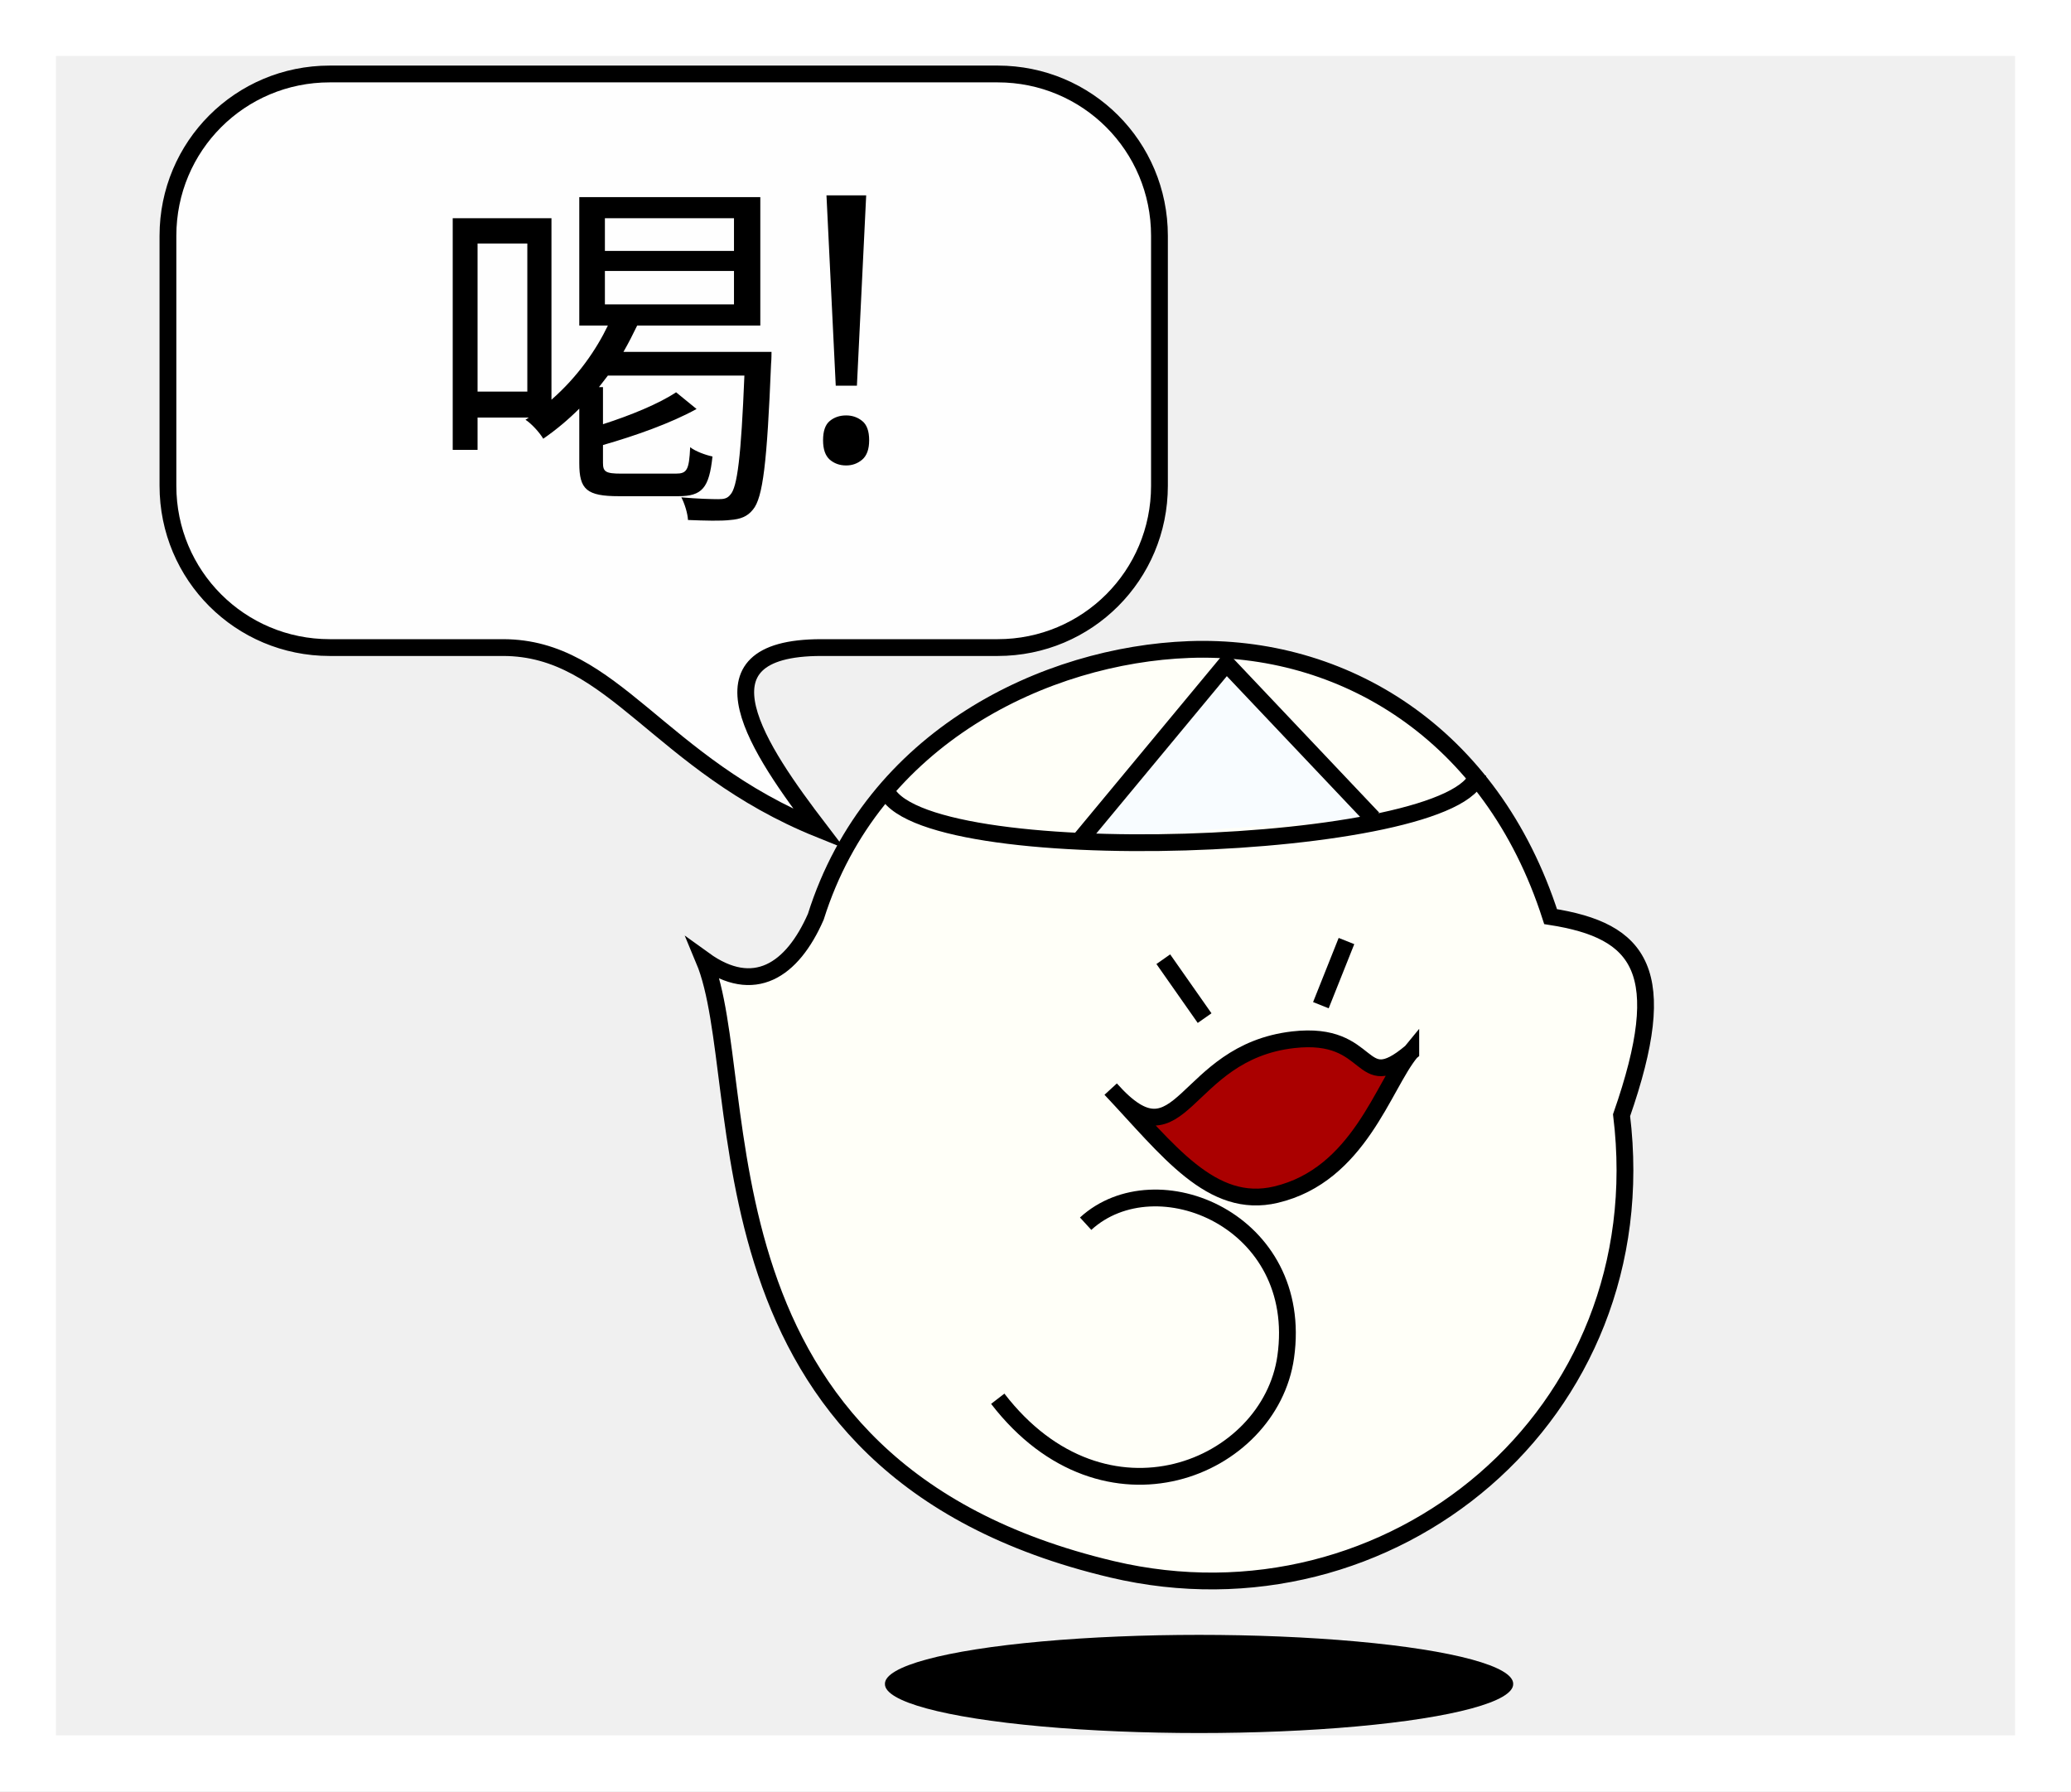
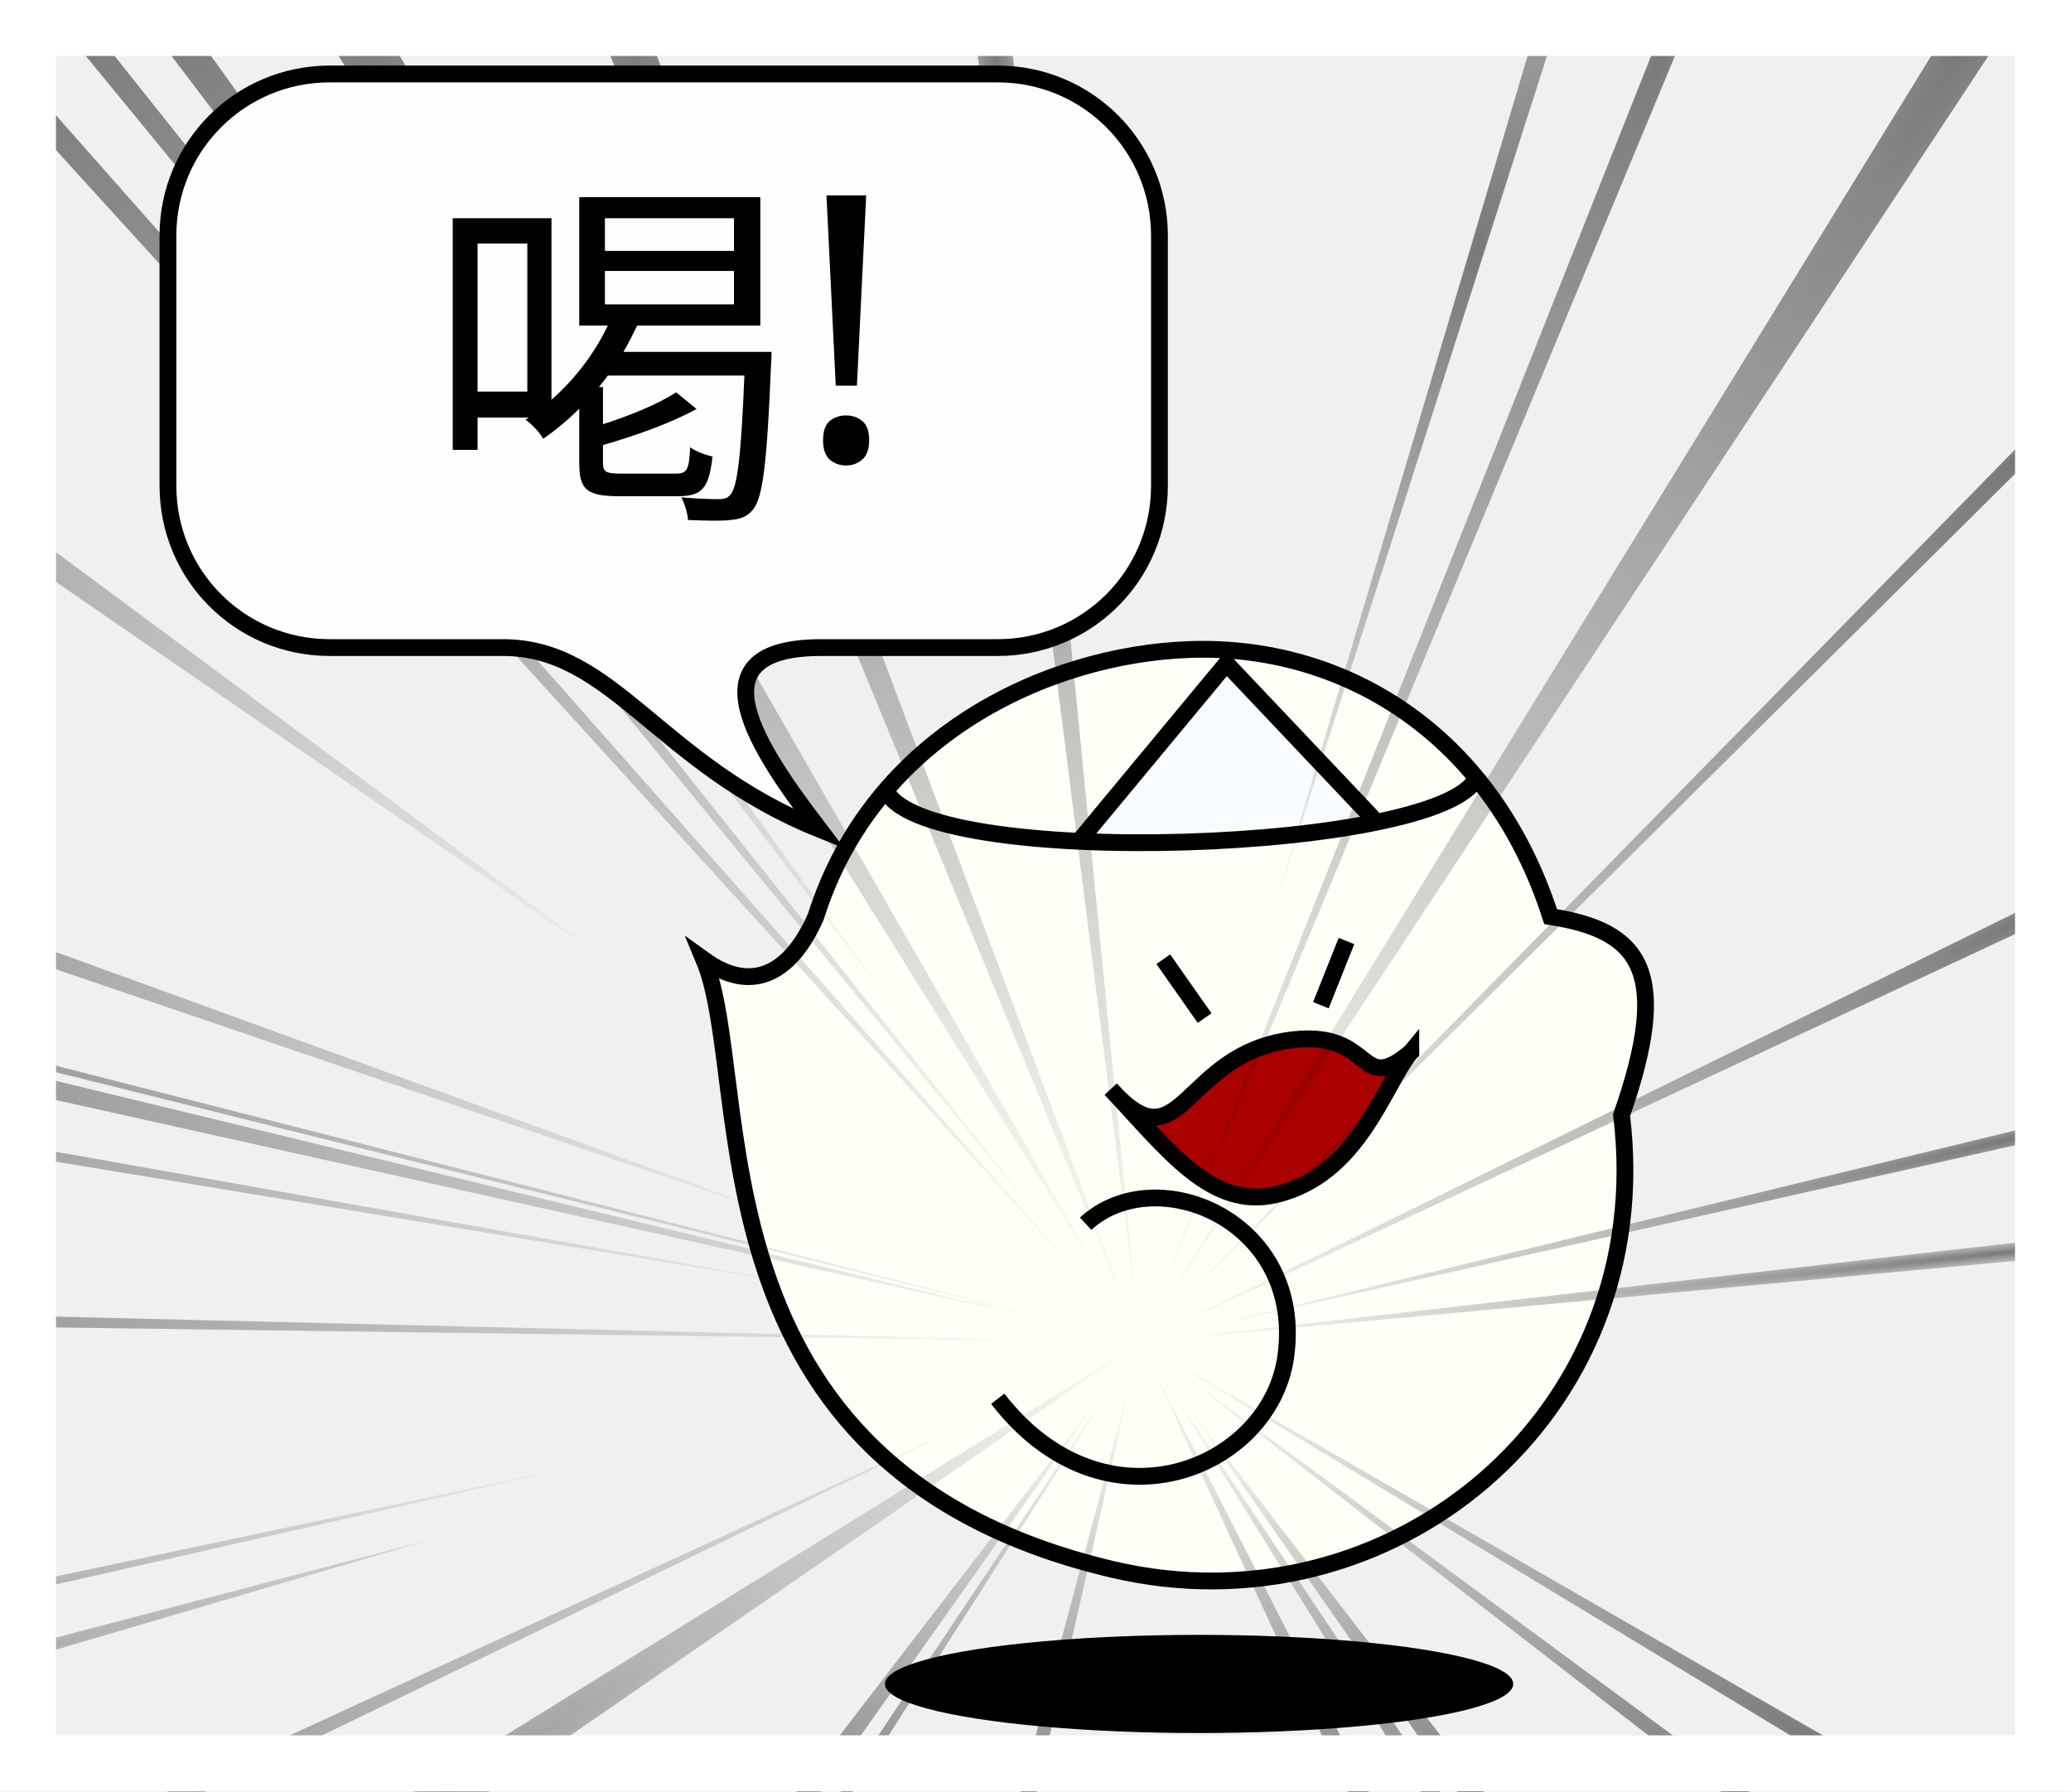
- <svg xmlns="http://www.w3.org/2000/svg" width="370" height="320" id="svg3172" version="1.1">
-   <defs id="defs3174" />
+ <svg xmlns="http://www.w3.org/2000/svg" xmlns:xlink="http://www.w3.org/1999/xlink" width="370" height="320" id="svg3172" version="1.1">
+   <defs id="defs3174">
+     <linearGradient id="linearGradient4369-5-4">
+       <stop style="stop-color:#000000;stop-opacity:1;" offset="0" id="stop4371-5-4" />
+       <stop style="stop-color:#000000;stop-opacity:0;" offset="1" id="stop4373-1-2" />
+     </linearGradient>
+     <linearGradient id="linearGradient3634">
+       <stop style="stop-color:#000000;stop-opacity:1;" offset="0" id="stop3636" />
+       <stop style="stop-color:#000000;stop-opacity:0;" offset="1" id="stop3638" />
+     </linearGradient>
+     <linearGradient id="linearGradient3641">
+       <stop style="stop-color:#000000;stop-opacity:1;" offset="0" id="stop3643" />
+       <stop style="stop-color:#000000;stop-opacity:0;" offset="1" id="stop3645" />
+     </linearGradient>
+     <linearGradient id="linearGradient3648">
+       <stop style="stop-color:#000000;stop-opacity:1;" offset="0" id="stop3650" />
+       <stop style="stop-color:#000000;stop-opacity:0;" offset="1" id="stop3652" />
+     </linearGradient>
+     <linearGradient id="linearGradient3655">
+       <stop style="stop-color:#000000;stop-opacity:1;" offset="0" id="stop3657" />
+       <stop style="stop-color:#000000;stop-opacity:0;" offset="1" id="stop3659" />
+     </linearGradient>
+     <linearGradient id="linearGradient3662">
+       <stop style="stop-color:#000000;stop-opacity:1;" offset="0" id="stop3664" />
+       <stop style="stop-color:#000000;stop-opacity:0;" offset="1" id="stop3666" />
+     </linearGradient>
+     <linearGradient id="linearGradient3669">
+       <stop style="stop-color:#000000;stop-opacity:1;" offset="0" id="stop3671" />
+       <stop style="stop-color:#000000;stop-opacity:0;" offset="1" id="stop3673" />
+     </linearGradient>
+     <linearGradient id="linearGradient3676">
+       <stop style="stop-color:#000000;stop-opacity:1;" offset="0" id="stop3678" />
+       <stop style="stop-color:#000000;stop-opacity:0;" offset="1" id="stop3680" />
+     </linearGradient>
+     <linearGradient id="linearGradient3683">
+       <stop style="stop-color:#000000;stop-opacity:1;" offset="0" id="stop3685" />
+       <stop style="stop-color:#000000;stop-opacity:0;" offset="1" id="stop3687" />
+     </linearGradient>
+     <linearGradient id="linearGradient3690">
+       <stop style="stop-color:#000000;stop-opacity:1;" offset="0" id="stop3692" />
+       <stop style="stop-color:#000000;stop-opacity:0;" offset="1" id="stop3694" />
+     </linearGradient>
+     <linearGradient id="linearGradient3697">
+       <stop style="stop-color:#000000;stop-opacity:1;" offset="0" id="stop3699" />
+       <stop style="stop-color:#000000;stop-opacity:0;" offset="1" id="stop3701" />
+     </linearGradient>
+     <linearGradient id="linearGradient3704">
+       <stop style="stop-color:#000000;stop-opacity:1;" offset="0" id="stop3706" />
+       <stop style="stop-color:#000000;stop-opacity:0;" offset="1" id="stop3708" />
+     </linearGradient>
+     <linearGradient id="linearGradient3711">
+       <stop style="stop-color:#000000;stop-opacity:1;" offset="0" id="stop3713" />
+       <stop style="stop-color:#000000;stop-opacity:0;" offset="1" id="stop3715" />
+     </linearGradient>
+     <linearGradient id="linearGradient3718">
+       <stop style="stop-color:#000000;stop-opacity:1;" offset="0" id="stop3720" />
+       <stop style="stop-color:#000000;stop-opacity:0;" offset="1" id="stop3722" />
+     </linearGradient>
+     <linearGradient id="linearGradient3725">
+       <stop style="stop-color:#000000;stop-opacity:1;" offset="0" id="stop3727" />
+       <stop style="stop-color:#000000;stop-opacity:0;" offset="1" id="stop3729" />
+     </linearGradient>
+     <linearGradient id="linearGradient3732">
+       <stop style="stop-color:#000000;stop-opacity:1;" offset="0" id="stop3734" />
+       <stop style="stop-color:#000000;stop-opacity:0;" offset="1" id="stop3736" />
+     </linearGradient>
+     <linearGradient id="linearGradient3739">
+       <stop style="stop-color:#000000;stop-opacity:1;" offset="0" id="stop3741" />
+       <stop style="stop-color:#000000;stop-opacity:0;" offset="1" id="stop3743" />
+     </linearGradient>
+     <linearGradient id="linearGradient3746">
+       <stop style="stop-color:#000000;stop-opacity:1;" offset="0" id="stop3748" />
+       <stop style="stop-color:#000000;stop-opacity:0;" offset="1" id="stop3750" />
+     </linearGradient>
+     <linearGradient id="linearGradient3753">
+       <stop style="stop-color:#000000;stop-opacity:1;" offset="0" id="stop3755" />
+       <stop style="stop-color:#000000;stop-opacity:0;" offset="1" id="stop3757" />
+     </linearGradient>
+     <linearGradient id="linearGradient3760">
+       <stop style="stop-color:#000000;stop-opacity:1;" offset="0" id="stop3762" />
+       <stop style="stop-color:#000000;stop-opacity:0;" offset="1" id="stop3764" />
+     </linearGradient>
+     <linearGradient id="linearGradient3767">
+       <stop style="stop-color:#000000;stop-opacity:1;" offset="0" id="stop3769" />
+       <stop style="stop-color:#000000;stop-opacity:0;" offset="1" id="stop3771" />
+     </linearGradient>
+     <linearGradient id="linearGradient3774">
+       <stop style="stop-color:#000000;stop-opacity:1;" offset="0" id="stop3776" />
+       <stop style="stop-color:#000000;stop-opacity:0;" offset="1" id="stop3778" />
+     </linearGradient>
+     <linearGradient id="linearGradient3781">
+       <stop style="stop-color:#000000;stop-opacity:1;" offset="0" id="stop3783" />
+       <stop style="stop-color:#000000;stop-opacity:0;" offset="1" id="stop3785" />
+     </linearGradient>
+     <linearGradient id="linearGradient3788">
+       <stop style="stop-color:#000000;stop-opacity:1;" offset="0" id="stop3790" />
+       <stop style="stop-color:#000000;stop-opacity:0;" offset="1" id="stop3792" />
+     </linearGradient>
+     <linearGradient id="linearGradient3795">
+       <stop style="stop-color:#000000;stop-opacity:1;" offset="0" id="stop3797" />
+       <stop style="stop-color:#000000;stop-opacity:0;" offset="1" id="stop3799" />
+     </linearGradient>
+     <linearGradient id="linearGradient3802">
+       <stop style="stop-color:#000000;stop-opacity:1;" offset="0" id="stop3804" />
+       <stop style="stop-color:#000000;stop-opacity:0;" offset="1" id="stop3806" />
+     </linearGradient>
+     <linearGradient id="linearGradient3809">
+       <stop style="stop-color:#000000;stop-opacity:1;" offset="0" id="stop3811" />
+       <stop style="stop-color:#000000;stop-opacity:0;" offset="1" id="stop3813" />
+     </linearGradient>
+     <linearGradient id="linearGradient3816">
+       <stop style="stop-color:#000000;stop-opacity:1;" offset="0" id="stop3818" />
+       <stop style="stop-color:#000000;stop-opacity:0;" offset="1" id="stop3820" />
+     </linearGradient>
+     <linearGradient id="linearGradient3823">
+       <stop style="stop-color:#000000;stop-opacity:1;" offset="0" id="stop3825" />
+       <stop style="stop-color:#000000;stop-opacity:0;" offset="1" id="stop3827" />
+     </linearGradient>
+     <radialGradient xlink:href="#linearGradient4369-5-4" id="radialGradient8725" gradientUnits="userSpaceOnUse" gradientTransform="matrix(1.903714,2.668107,-1.093872,0.7804858,-170.1419,-651.5392)" cx="235.237" cy="43.534" fx="235.237" fy="43.534" r="32.863" />
+     <linearGradient id="linearGradient3830">
+       <stop style="stop-color:#000000;stop-opacity:1;" offset="0" id="stop3832" />
+       <stop style="stop-color:#000000;stop-opacity:0;" offset="1" id="stop3834" />
+     </linearGradient>
+     <linearGradient id="linearGradient4369-5-4-7">
+       <stop style="stop-color:#000000;stop-opacity:1;" offset="0" id="stop4371-5-4-4" />
+       <stop style="stop-color:#000000;stop-opacity:0;" offset="1" id="stop4373-1-2-0" />
+     </linearGradient>
+     <linearGradient id="linearGradient4194">
+       <stop style="stop-color:#000000;stop-opacity:1;" offset="0" id="stop4196" />
+       <stop style="stop-color:#000000;stop-opacity:0;" offset="1" id="stop4198" />
+     </linearGradient>
+     <linearGradient id="linearGradient4201">
+       <stop style="stop-color:#000000;stop-opacity:1;" offset="0" id="stop4203" />
+       <stop style="stop-color:#000000;stop-opacity:0;" offset="1" id="stop4205" />
+     </linearGradient>
+     <linearGradient id="linearGradient4208">
+       <stop style="stop-color:#000000;stop-opacity:1;" offset="0" id="stop4210" />
+       <stop style="stop-color:#000000;stop-opacity:0;" offset="1" id="stop4212" />
+     </linearGradient>
+     <linearGradient id="linearGradient4215">
+       <stop style="stop-color:#000000;stop-opacity:1;" offset="0" id="stop4217" />
+       <stop style="stop-color:#000000;stop-opacity:0;" offset="1" id="stop4219" />
+     </linearGradient>
+     <linearGradient id="linearGradient4222">
+       <stop style="stop-color:#000000;stop-opacity:1;" offset="0" id="stop4224" />
+       <stop style="stop-color:#000000;stop-opacity:0;" offset="1" id="stop4226" />
+     </linearGradient>
+     <linearGradient id="linearGradient4229">
+       <stop style="stop-color:#000000;stop-opacity:1;" offset="0" id="stop4231" />
+       <stop style="stop-color:#000000;stop-opacity:0;" offset="1" id="stop4233" />
+     </linearGradient>
+     <linearGradient id="linearGradient4236">
+       <stop style="stop-color:#000000;stop-opacity:1;" offset="0" id="stop4238" />
+       <stop style="stop-color:#000000;stop-opacity:0;" offset="1" id="stop4240" />
+     </linearGradient>
+     <linearGradient id="linearGradient4243">
+       <stop style="stop-color:#000000;stop-opacity:1;" offset="0" id="stop4245" />
+       <stop style="stop-color:#000000;stop-opacity:0;" offset="1" id="stop4247" />
+     </linearGradient>
+     <linearGradient id="linearGradient4250">
+       <stop style="stop-color:#000000;stop-opacity:1;" offset="0" id="stop4252" />
+       <stop style="stop-color:#000000;stop-opacity:0;" offset="1" id="stop4254" />
+     </linearGradient>
+     <linearGradient id="linearGradient4257">
+       <stop style="stop-color:#000000;stop-opacity:1;" offset="0" id="stop4259" />
+       <stop style="stop-color:#000000;stop-opacity:0;" offset="1" id="stop4261" />
+     </linearGradient>
+     <linearGradient id="linearGradient4264">
+       <stop style="stop-color:#000000;stop-opacity:1;" offset="0" id="stop4266" />
+       <stop style="stop-color:#000000;stop-opacity:0;" offset="1" id="stop4268" />
+     </linearGradient>
+     <linearGradient id="linearGradient4271">
+       <stop style="stop-color:#000000;stop-opacity:1;" offset="0" id="stop4273" />
+       <stop style="stop-color:#000000;stop-opacity:0;" offset="1" id="stop4275" />
+     </linearGradient>
+     <linearGradient id="linearGradient4278">
+       <stop style="stop-color:#000000;stop-opacity:1;" offset="0" id="stop4280" />
+       <stop style="stop-color:#000000;stop-opacity:0;" offset="1" id="stop4282" />
+     </linearGradient>
+     <linearGradient id="linearGradient4285">
+       <stop style="stop-color:#000000;stop-opacity:1;" offset="0" id="stop4287" />
+       <stop style="stop-color:#000000;stop-opacity:0;" offset="1" id="stop4289" />
+     </linearGradient>
+     <linearGradient id="linearGradient4292">
+       <stop style="stop-color:#000000;stop-opacity:1;" offset="0" id="stop4294" />
+       <stop style="stop-color:#000000;stop-opacity:0;" offset="1" id="stop4296" />
+     </linearGradient>
+     <linearGradient id="linearGradient4299">
+       <stop style="stop-color:#000000;stop-opacity:1;" offset="0" id="stop4301" />
+       <stop style="stop-color:#000000;stop-opacity:0;" offset="1" id="stop4303" />
+     </linearGradient>
+     <linearGradient id="linearGradient4306">
+       <stop style="stop-color:#000000;stop-opacity:1;" offset="0" id="stop4308" />
+       <stop style="stop-color:#000000;stop-opacity:0;" offset="1" id="stop4310" />
+     </linearGradient>
+     <linearGradient id="linearGradient4313">
+       <stop style="stop-color:#000000;stop-opacity:1;" offset="0" id="stop4315" />
+       <stop style="stop-color:#000000;stop-opacity:0;" offset="1" id="stop4317" />
+     </linearGradient>
+     <linearGradient id="linearGradient4320">
+       <stop style="stop-color:#000000;stop-opacity:1;" offset="0" id="stop4322" />
+       <stop style="stop-color:#000000;stop-opacity:0;" offset="1" id="stop4324" />
+     </linearGradient>
+     <linearGradient id="linearGradient4327">
+       <stop style="stop-color:#000000;stop-opacity:1;" offset="0" id="stop4329" />
+       <stop style="stop-color:#000000;stop-opacity:0;" offset="1" id="stop4331" />
+     </linearGradient>
+     <linearGradient id="linearGradient4334">
+       <stop style="stop-color:#000000;stop-opacity:1;" offset="0" id="stop4336" />
+       <stop style="stop-color:#000000;stop-opacity:0;" offset="1" id="stop4338" />
+     </linearGradient>
+     <linearGradient id="linearGradient4341">
+       <stop style="stop-color:#000000;stop-opacity:1;" offset="0" id="stop4343" />
+       <stop style="stop-color:#000000;stop-opacity:0;" offset="1" id="stop4345" />
+     </linearGradient>
+     <linearGradient id="linearGradient4348">
+       <stop style="stop-color:#000000;stop-opacity:1;" offset="0" id="stop4350" />
+       <stop style="stop-color:#000000;stop-opacity:0;" offset="1" id="stop4352" />
+     </linearGradient>
+     <linearGradient id="linearGradient4355">
+       <stop style="stop-color:#000000;stop-opacity:1;" offset="0" id="stop4357" />
+       <stop style="stop-color:#000000;stop-opacity:0;" offset="1" id="stop4359" />
+     </linearGradient>
+     <linearGradient id="linearGradient4362">
+       <stop style="stop-color:#000000;stop-opacity:1;" offset="0" id="stop4364" />
+       <stop style="stop-color:#000000;stop-opacity:0;" offset="1" id="stop4366" />
+     </linearGradient>
+     <linearGradient id="linearGradient4369">
+       <stop style="stop-color:#000000;stop-opacity:1;" offset="0" id="stop4371" />
+       <stop style="stop-color:#000000;stop-opacity:0;" offset="1" id="stop4373" />
+     </linearGradient>
+     <linearGradient id="linearGradient4376">
+       <stop style="stop-color:#000000;stop-opacity:1;" offset="0" id="stop4378" />
+       <stop style="stop-color:#000000;stop-opacity:0;" offset="1" id="stop4380" />
+     </linearGradient>
+     <linearGradient id="linearGradient4383">
+       <stop style="stop-color:#000000;stop-opacity:1;" offset="0" id="stop4385" />
+       <stop style="stop-color:#000000;stop-opacity:0;" offset="1" id="stop4387" />
+     </linearGradient>
+     <linearGradient id="linearGradient4390">
+       <stop style="stop-color:#000000;stop-opacity:1;" offset="0" id="stop4392" />
+       <stop style="stop-color:#000000;stop-opacity:0;" offset="1" id="stop4394" />
+     </linearGradient>
+     <radialGradient xlink:href="#linearGradient4369-5-4-7" id="radialGradient5709" gradientUnits="userSpaceOnUse" gradientTransform="matrix(1.985969,-2.691405,-1.081266,-0.7978586,-287.5479,1004.798)" cx="235.237" cy="43.845" fx="235.237" fy="43.845" r="32.863" />
+     <radialGradient xlink:href="#linearGradient4369-5-4-7" id="radialGradient5712" gradientUnits="userSpaceOnUse" gradientTransform="matrix(-0.8055121,0.5925793,2.164533,2.94232,347.8174,-124.4436)" cx="331.917" cy="85.957" fx="331.917" fy="85.957" r="25.248" />
+     <radialGradient xlink:href="#linearGradient4369-5-4-7" id="radialGradient5715" gradientUnits="userSpaceOnUse" gradientTransform="matrix(1.081678,1.466773,0.428399,-0.3159246,-228.1099,59.88075)" cx="55.186" cy="452.356" fx="55.186" fy="452.356" r="126.994" />
+     <radialGradient xlink:href="#linearGradient4369-5-4-7" id="radialGradient5718" gradientUnits="userSpaceOnUse" gradientTransform="matrix(-0.5469619,-0.8371575,-11.60117,7.579695,2483.111,-1042.968)" cx="172.868" cy="203.389" fx="172.868" fy="203.389" r="15.439" />
+     <radialGradient xlink:href="#linearGradient4369-5-4-7" id="radialGradient5721" gradientUnits="userSpaceOnUse" gradientTransform="matrix(2.177692,0.5063106,0.05515477,-0.2372261,-112.7376,216.6536)" cx="6.74" cy="201.621" fx="6.74" fy="201.621" r="134.707" />
+     <radialGradient xlink:href="#linearGradient4369-5-4-7" id="radialGradient5724" gradientUnits="userSpaceOnUse" gradientTransform="matrix(0.9555409,0.2948586,1.436039,-4.653738,-415.4475,1035.504)" cx="357.01" cy="235.658" fx="357.01" fy="235.658" r="26.511" />
+     <radialGradient xlink:href="#linearGradient4369-5-4-7" id="radialGradient5727" gradientUnits="userSpaceOnUse" gradientTransform="matrix(-5.933747,1.39094,0.05226244,0.2229515,2185.159,-254.1402)" cx="308.679" cy="125.867" fx="308.679" fy="125.867" r="25.069" />
+     <radialGradient xlink:href="#linearGradient4369-5-4-7" id="radialGradient5730" gradientUnits="userSpaceOnUse" gradientTransform="matrix(-5.765923,0.5983232,0.01134435,0.1093232,2137.637,24.95443)" cx="308.104" cy="128.126" fx="308.104" fy="128.126" r="26.834" />
+     <radialGradient xlink:href="#linearGradient4369-5-4-7" id="radialGradient5733" gradientUnits="userSpaceOnUse" gradientTransform="matrix(0.9937107,-0.1119775,-2.578153,-22.87906,478.3191,5160.133)" cx="278.103" cy="224.263" fx="278.103" fy="224.263" r="10.646" />
+     <radialGradient xlink:href="#linearGradient4369-5-4-7" id="radialGradient5736" gradientUnits="userSpaceOnUse" gradientTransform="matrix(-0.8400093,0.542572,2.124547,3.28922,362.8368,-123.0716)" cx="330.547" cy="84.759" fx="330.547" fy="84.759" r="26.773" />
+     <radialGradient xlink:href="#linearGradient4369-5-4-7" id="radialGradient5739" gradientUnits="userSpaceOnUse" gradientTransform="matrix(-3.915415,-2.959633,-0.468416,0.6196859,1448.993,1103.598)" cx="280.505" cy="79.586" fx="280.505" fy="79.586" r="26.832" />
+     <radialGradient xlink:href="#linearGradient4369-5-4-7" id="radialGradient5742" gradientUnits="userSpaceOnUse" gradientTransform="matrix(3.764049,-5.758742,-2.215933,-1.448386,-730.721,1936.905)" cx="264.08" cy="55.276" fx="264.08" fy="55.276" r="15.641" />
+     <radialGradient xlink:href="#linearGradient4369-5-4-7" id="radialGradient5745" gradientUnits="userSpaceOnUse" gradientTransform="matrix(-0.9706433,-0.2405237,-2.023602,8.166328,572.2488,-63.58478)" cx="284.747" cy="57.205" fx="284.747" fy="57.205" r="10.902" />
+     <radialGradient xlink:href="#linearGradient4369-5-4-7" id="radialGradient5748" gradientUnits="userSpaceOnUse" gradientTransform="matrix(2.001959,0.504553,0.08933192,-0.3544502,-178.383,193.4777)" cx="39.698" cy="132.587" fx="39.698" fy="132.587" r="144.063" />
+     <radialGradient xlink:href="#linearGradient4369-5-4-7" id="radialGradient5751" gradientUnits="userSpaceOnUse" gradientTransform="matrix(1.701662,0.2911849,0.04829612,-0.2822387,-198.2781,301.1267)" cx="53.171" cy="447.88" fx="53.171" fy="447.88" r="140.148" />
+     <radialGradient xlink:href="#linearGradient4369-5-4-7" id="radialGradient5754" gradientUnits="userSpaceOnUse" gradientTransform="matrix(0.8579619,-0.5137133,-2.41684,-4.036408,585.5329,1228.616)" cx="180.382" cy="282.858" fx="180.382" fy="282.858" r="58.768" />
+     <radialGradient xlink:href="#linearGradient4369-5-4-7" id="radialGradient5757" gradientUnits="userSpaceOnUse" gradientTransform="matrix(-5.410491,2.592002,0.2051196,0.4281623,1990.672,-693.144)" cx="306.276" cy="146.029" fx="306.276" fy="146.029" r="29.358" />
+     <radialGradient xlink:href="#linearGradient4369-5-4-7" id="radialGradient5760" gradientUnits="userSpaceOnUse" gradientTransform="matrix(-5.489969,5.522064,0.7142827,0.7101313,1931.35,-1736.094)" cx="307.708" cy="166.717" fx="307.708" fy="166.717" r="28.449" />
+     <radialGradient xlink:href="#linearGradient4369-5-4-7" id="radialGradient5763" gradientUnits="userSpaceOnUse" gradientTransform="matrix(-5.168666,8.118245,1.330489,0.8470861,1725.206,-2684.501)" cx="312.554" cy="182.077" fx="312.554" fy="182.077" r="28.302" />
+     <radialGradient xlink:href="#linearGradient4369-5-4-7" id="radialGradient5766" gradientUnits="userSpaceOnUse" gradientTransform="matrix(0.9266117,0.3760197,3.22758,-7.953606,-772.4496,1690.461)" cx="359.056" cy="228.742" fx="359.056" fy="228.742" r="29.012" />
+     <radialGradient xlink:href="#linearGradient4369-5-4-7" id="radialGradient5769" gradientUnits="userSpaceOnUse" gradientTransform="matrix(6.888088,-1.51269,-0.06043648,-0.2751997,-3556.968,1222.985)" cx="508.042" cy="545.293" fx="508.042" fy="545.293" r="28.762" />
+     <radialGradient xlink:href="#linearGradient4369-5-4-7" id="radialGradient5772" gradientUnits="userSpaceOnUse" gradientTransform="matrix(-4.232007,-2.498572,-0.3089262,0.52325,1725.871,1094.342)" cx="326.479" cy="62.553" fx="326.479" fy="62.553" r="28.116" />
+     <radialGradient xlink:href="#linearGradient4369-5-4-7" id="radialGradient5775" gradientUnits="userSpaceOnUse" gradientTransform="matrix(1.406079,1.006149,0.4072021,-0.5690591,-255.5737,162.7002)" cx="36.531" cy="292.355" fx="36.531" fy="292.355" r="139.157" />
+     <radialGradient xlink:href="#linearGradient4369-5-4-7" id="radialGradient5778" gradientUnits="userSpaceOnUse" gradientTransform="matrix(2.459627,3.040853,0.9577187,-0.7746612,-535.3664,-224.8815)" cx="130.754" cy="229.259" fx="130.754" fy="229.259" r="75.644" />
+     <radialGradient xlink:href="#linearGradient4369-5-4-7" id="radialGradient5781" gradientUnits="userSpaceOnUse" gradientTransform="matrix(1.634891,0.5758338,0.0512988,-0.1456461,-210.6618,250.4599)" cx="46.712" cy="956.583" fx="46.712" fy="956.583" r="142.094" />
+     <radialGradient xlink:href="#linearGradient4369-5-4-7" id="radialGradient5784" gradientUnits="userSpaceOnUse" gradientTransform="matrix(0.00404609,-0.2188024,-2.003853,-0.03705511,367.3395,273.4254)" cx="139.78" cy="226.974" fx="139.78" fy="226.974" r="139.529" />
+     <radialGradient xlink:href="#linearGradient4369-5-4-7" id="radialGradient5787" gradientUnits="userSpaceOnUse" gradientTransform="matrix(2.325739,2.59503,0.8243462,-0.7388022,-501.8318,-82.8134)" cx="113.472" cy="280.132" fx="113.472" fy="280.132" r="87.878" />
+     <radialGradient xlink:href="#linearGradient4369-5-4-7" id="radialGradient5790" gradientUnits="userSpaceOnUse" gradientTransform="matrix(0.9305909,-0.3660609,-2.383557,-6.059418,513.1535,1633.407)" cx="222.182" cy="256.661" fx="222.182" fy="256.661" r="39.709" />
+     <radialGradient xlink:href="#linearGradient4369-5-4-7" id="radialGradient5793" gradientUnits="userSpaceOnUse" gradientTransform="matrix(-1.364126,0.6615016,2.504244,5.164167,492.3555,-248.6834)" cx="311.897" cy="73.007" fx="311.897" fy="73.007" r="17.812" />
+     <radialGradient xlink:href="#linearGradient4369-5-4-7" id="radialGradient5796" gradientUnits="userSpaceOnUse" gradientTransform="matrix(-0.2674099,-0.9635829,-52.19817,14.48584,3114.243,73.67486)" cx="618.117" cy="58.262" fx="618.117" fy="58.262" r="4.25" />
+     <radialGradient xlink:href="#linearGradient4369-5-4-7-4" id="radialGradient5718-3" gradientUnits="userSpaceOnUse" gradientTransform="matrix(-0.5469567,-0.8371609,-11.23887,7.342882,2409.421,-994.802)" cx="172.868" cy="203.389" fx="172.868" fy="203.389" r="15.439" />
+     <linearGradient id="linearGradient4369-5-4-7-4">
+       <stop style="stop-color:#000000;stop-opacity:1;" offset="0" id="stop4371-5-4-4-4" />
+       <stop style="stop-color:#000000;stop-opacity:0;" offset="1" id="stop4373-1-2-0-6" />
+     </linearGradient>
+     <radialGradient r="15.439" fy="195.832" fx="173.637" cy="195.832" cx="173.637" gradientTransform="matrix(-0.4253468,-0.9050305,-16.55635,7.781164,3263.911,-1006.572)" gradientUnits="userSpaceOnUse" id="radialGradient6447" xlink:href="#linearGradient4369-5-4-7-4" />
+   </defs>
  <g id="layer1" transform="translate(0,-732.3622)" style="display:none">
    <path style="fill:none;stroke:#0000ff;stroke-width:1px;stroke-linecap:butt;stroke-linejoin:miter;stroke-opacity:1;display:inline" d="M 10,1042.362 360,742.362" id="path3025" />
    <path style="fill:none;stroke:#0000ff;stroke-width:1px;stroke-linecap:butt;stroke-linejoin:miter;stroke-opacity:1;display:inline" d="M 10,742.362 360,1042.362" id="path3027" />
    <path style="fill:none;stroke:#ff0000;stroke-width:1px;stroke-linecap:butt;stroke-linejoin:miter;stroke-opacity:1;display:inline" d="m 10,732.362 0,320" id="path3006" />
    <path style="fill:none;stroke:#ff0000;stroke-width:1px;stroke-linecap:butt;stroke-linejoin:miter;stroke-opacity:1;display:inline" d="m 360,732.362 0,320" id="path3010" />
    <path style="fill:none;stroke:#ff0000;stroke-width:1px;stroke-linecap:butt;stroke-linejoin:miter;stroke-opacity:1;display:inline" d="m 0,742.362 370,3e-5" id="path3016" />
    <path style="fill:none;stroke:#ff0000;stroke-width:1px;stroke-linecap:butt;stroke-linejoin:miter;stroke-opacity:1;display:inline" d="m 0,1042.362 370,0" id="path3018" />
  </g>
  <g id="layer3" style="display:inline">
    <path style="fill:#000000;fill-opacity:1;stroke:none" id="path6109" d="m 294.948,290.645 a 81.076,11.183 0 1 1 -162.151,0 81.076,11.183 0 1 1 162.151,0 z" transform="matrix(0.6922173,0,0,0.78125,66.17554,73.75545)" />
    <g id="g6092" transform="matrix(0.8580666,0,0,0.8580666,27.26316,24.67611)" style="stroke-width:3.496">
      <path id="path5593" d="m 199.753,297.952 c -89.507,-21.18 -74.254,-101.31 -84.958,-126.893 10.407,7.517 18.375,2.252 23.289,-8.954 11.837,-37.592 48.024,-54.532 77.702,-55.635 31.818,-1.182 62.942,17.167 75.292,55.603 18.768,2.927 25.246,11.344 14.775,41.344 7.661,62.529 -48.235,108.228 -106.101,94.535 z" style="fill:#fffff8;fill-opacity:1;stroke:#000000;stroke-width:3.496;stroke-linecap:butt;stroke-linejoin:miter;stroke-opacity:1;display:inline" />
      <path id="path5591" d="m 194.269,226.004 c 14.652,-13.428 45.681,-0.66 41.655,27.747 -3.297,23.263 -37.63,37.659 -59.955,8.696" style="fill:none;stroke:#000000;stroke-width:3.496;stroke-linecap:butt;stroke-linejoin:miter;stroke-opacity:1;display:inline" />
      <path id="path5595" d="m 261.967,190.291 c -11.07,9.321 -7.525,-4.527 -24.484,-2.585 -23.154,2.653 -23.067,27.02 -37.985,10.295 11.929,12.654 20.962,25.138 34.399,21.953 17.289,-4.098 22.347,-22.744 28.07,-29.664 z" style="fill:#aa0000;fill-opacity:1;stroke:#000000;stroke-width:3.496;stroke-linecap:butt;stroke-linejoin:miter;stroke-opacity:1;display:inline" />
      <path id="path5597" d="m 248.574,167.157 -5.326,13.356" style="fill:none;stroke:#000000;stroke-width:3.496;stroke-linecap:butt;stroke-linejoin:miter;stroke-opacity:1;display:inline" />
      <path id="path5599" d="m 210.437,170.937 8.601,12.266" style="fill:none;stroke:#000000;stroke-width:3.496;stroke-linecap:butt;stroke-linejoin:miter;stroke-opacity:1;display:inline" />
      <path id="path3910-76" d="m 193.343,145.819 30.236,-36.445 30.531,32.241" style="fill:#f8fcff;fill-opacity:1;stroke:#000000;stroke-width:3.496;stroke-linecap:butt;stroke-linejoin:miter;stroke-opacity:1;display:inline" />
      <path id="path3908-52" d="m 152.559,135.351 c 5.717,17.488 119.795,13.374 123.368,-3.01" style="fill:none;stroke:#000000;stroke-width:3.496;stroke-linecap:butt;stroke-linejoin:miter;stroke-opacity:1;display:inline" />
    </g>
  </g>
-   <g id="layer4">
+   <g id="layer5" style="display:inline">
+     <path style="opacity:0.5;fill:url(#radialGradient5796);fill-opacity:1;stroke:none" d="m 77.14,274.974 -170.056,44.473 1.385,5.068 z" id="path14668-9" />
+     <path style="opacity:0.5;fill:url(#radialGradient5793);fill-opacity:1;stroke:none" d="m 205.108,242.673 42.788,92.834 3.643,-1.734 z" id="path14670-2" />
+     <path style="opacity:0.5;fill:url(#radialGradient5790);fill-opacity:1;stroke:none" d="m 202.794,237.466 -91.012,-242.362 -7.554,3.237 z" id="path14672-7" />
+     <path style="opacity:0.5;fill:url(#radialGradient5787);fill-opacity:1;stroke:none" d="M 197.378,232.73 -5.747,2.755 -9.074,5.851 z" id="path14674-9" />
+     <path style="opacity:0.5;fill:url(#radialGradient5784);fill-opacity:1;stroke:none" d="m 192.681,239.598 -279.582,-6.715 -0.024,2.956 z" id="path14676-5" />
+     <path style="opacity:0.5;fill:url(#radialGradient5781);fill-opacity:1;stroke:none" d="m 147.088,219.857 -231.603,-84.104 -1.51,4.689 z" id="path14678-4" />
+     <path style="opacity:0.5;fill:url(#radialGradient5778);fill-opacity:1;stroke:none" d="M 191.862,225.147 8.113,-5.526 4.755,-2.885 z" id="path14680-3" />
+     <path style="opacity:0.5;fill:url(#radialGradient5775);fill-opacity:1;stroke:none" d="M 110.505,173.101 -82.822,29.873 l -4.985,6.806 z" id="path14682-1" />
+     <path style="opacity:0.5;fill:url(#radialGradient5772);fill-opacity:1;stroke:none" d="m 205.904,241.092 118.864,71.889 2.215,-2.223 z" id="path14688-2" />
+     <path style="opacity:0.5;fill:url(#radialGradient5769);fill-opacity:1;stroke:none" d="m 107.631,260.901 -197.762,44.847 -0.582,-2.765 z" id="path14690-3" />
+     <path style="opacity:0.5;fill:url(#radialGradient5766);fill-opacity:1;stroke:none" d="M 204.91,236.883 298.378,1.421 302.051,3.229 z" id="path14692-3" />
+     <path style="opacity:0.5;fill:url(#radialGradient5763);fill-opacity:1;stroke:none" d="m 205.641,236.781 142.197,-231.389 9.637,1.211 z" id="path14694-4" />
+     <path style="opacity:0.5;fill:url(#radialGradient5760);fill-opacity:1;stroke:none" d="M 204.942,238.579 363.045,81.627 361.281,79.009 z" id="path14696-1" />
+     <path style="opacity:0.5;fill:url(#radialGradient5757);fill-opacity:1;stroke:none" d="m 204.681,239.346 158.973,-78.05 1.584,3.129 z" id="path14698-1" />
+     <path style="opacity:0.5;fill:url(#radialGradient5754);fill-opacity:1;stroke:none" d="M 198.708,231.429 61.176,-7.857 l -8.722,4.974 z" id="path14700-3" />
+     <path style="opacity:0.5;fill:url(#radialGradient5751);fill-opacity:1;stroke:none" d="m 152.315,231.006 -238.289,-42.274 -0.413,2.894 z" id="path14702-8" />
+     <path style="opacity:0.5;fill:url(#radialGradient5748);fill-opacity:1;stroke:none" d="m 201.343,239.198 -288.211,-73.525 -0.397,1.648 z" id="path14704-7" />
+     <path style="opacity:0.5;fill:url(#radialGradient5745);fill-opacity:1;stroke:none" d="m 202.164,246.049 -23.704,88.557 3.267,0.93 z" id="path14708-4" />
+     <path style="opacity:0.5;fill:url(#radialGradient5742);fill-opacity:1;stroke:none" d="m 199.678,246.002 -59.76,89.476 1.795,1.195 z" id="path14710-2" />
+     <path style="opacity:0.5;fill:url(#radialGradient5739);fill-opacity:1;stroke:none" d="m 208.364,243.312 104.176,80.686 1.929,-2.49 z" id="path14712-7" />
+     <path style="opacity:0.5;fill:url(#radialGradient5736);fill-opacity:1;stroke:none" d="m 208.367,247.002 55.396,89.059 2.896,-1.91 z" id="path14714-7" />
+     <path style="opacity:0.5;fill:url(#radialGradient5733);fill-opacity:1;stroke:none" d="M 202.99,233.311 179.761,-2.303 173.206,-1.631 z" id="path14716-9" />
+     <path style="opacity:0.5;fill:url(#radialGradient5730);fill-opacity:1;stroke:none" d="m 207.869,239.365 158.096,-18.07 0.322,3.38 z" id="path14718-3" />
+     <path style="opacity:0.5;fill:url(#radialGradient5727);fill-opacity:1;stroke:none" d="m 211.689,237.94 150.83,-36.603 0.099,2.665 z" id="path14720-1" />
+     <path style="opacity:0.5;fill:url(#radialGradient5724);fill-opacity:1;stroke:none" d="M 226.982,164.377 273.566,7.807 276.865,8.453 z" id="path14722-9" />
+     <path style="opacity:0.5;fill:url(#radialGradient5721);fill-opacity:1;stroke:none" d="m 182.913,234.965 -269.411,-65.25 -1.077,5.106 z" id="path14724-8" />
+     <path style="opacity:0.5;fill:url(#radialGradient5718);fill-opacity:1;stroke:none" d="M 202.533,240.576 31.884,358.344 26.201,349.643 z" id="path14726-6" />
+     <path style="opacity:0.5;fill:url(#radialGradient5715);fill-opacity:1;stroke:none" d="M 158.939,179.048 13.368,-23.96 l 9.393,23.58 z" id="path14728-5" />
+     <path style="opacity:0.5;fill:url(#radialGradient5712);fill-opacity:1;stroke:none" d="m 211.858,250.871 52.969,75.603 3.328,-2.417 z" id="path14730-0" />
+     <path style="opacity:0.5;fill:url(#radialGradient5709);fill-opacity:1;stroke:none" d="m 197.481,248.251 -67.032,87.249 3.598,2.441 z" id="path14732-2" />
+     <path style="opacity:0.5;fill:url(#radialGradient6447);fill-opacity:1;stroke:none;display:inline" d="M 169.655,255.81 -49.537,361.765 -51.488,357.471 z" id="path14726-6-0" />
+   </g>
+   <g id="layer6" style="display:none">
+     <path style="fill:none;stroke:#ff0000;stroke-width:0.25;stroke-linecap:butt;stroke-linejoin:miter;stroke-opacity:1" d="M 309.701,-21.212 203.722,239.802 383.147,197.905" id="path5078" />
+     <path style="fill:none;stroke:#ff0000;stroke-width:0.25;stroke-linecap:butt;stroke-linejoin:miter;stroke-opacity:1" d="M 140.666,336.281 203.722,239.802 l 46.102,95.097" id="path5078-8" />
+     <path style="fill:none;stroke:#ff0000;stroke-width:0.25;stroke-linecap:butt;stroke-linejoin:miter;stroke-opacity:1" d="M 277.329,1.158 203.722,239.802 378.831,221.615" id="path5078-6" />
+     <path style="fill:none;stroke:#ff0000;stroke-width:0.25;stroke-linecap:butt;stroke-linejoin:miter;stroke-opacity:1" d="M 383.425,153.716 203.722,239.802 372.448,-24.983" id="path5078-0" />
+     <path style="fill:none;stroke:#ff0000;stroke-width:0.25;stroke-linecap:butt;stroke-linejoin:miter;stroke-opacity:1" d="M 382.019,60.386 203.722,239.802 345.573,323.519" id="path5078-2" />
+     <path style="fill:none;stroke:#ff0000;stroke-width:0.25;stroke-linecap:butt;stroke-linejoin:miter;stroke-opacity:1" d="M 28.569,354.224 203.722,239.802 315.202,324.054" id="path5078-4" />
+     <path style="fill:none;stroke:#ff0000;stroke-width:0.25;stroke-linecap:butt;stroke-linejoin:miter;stroke-opacity:1" d="M 265.252,335.099 203.722,239.802 l 63.156,85.86" id="path5078-86" />
+     <path style="fill:none;stroke:#ff0000;stroke-width:0.25;stroke-linecap:butt;stroke-linejoin:miter;stroke-opacity:1" d="M 131.757,337.325 203.722,239.802 180.085,335.165" id="path5078-5" />
+     <path style="fill:none;stroke:#ff0000;stroke-width:0.25;stroke-linecap:butt;stroke-linejoin:miter;stroke-opacity:1" d="M 107.265,-5.169 203.722,239.802 -87.497,172.104" id="path5078-09" />
+     <path style="fill:none;stroke:#ff0000;stroke-width:0.25;stroke-linecap:butt;stroke-linejoin:miter;stroke-opacity:1" d="M -88.641,30.591 203.722,239.802 -52.314,360.135" id="path5078-8-0" />
+     <path style="fill:none;stroke:#ff0000;stroke-width:0.25;stroke-linecap:butt;stroke-linejoin:miter;stroke-opacity:1" d="M 54.095,-10.196 203.722,239.802 -89.477,136.542" id="path5078-6-0" />
+     <path style="fill:none;stroke:#0000ff;stroke-width:0.25;stroke-linecap:butt;stroke-linejoin:miter;stroke-opacity:1" d="M -88.798,166.069 203.722,239.802 175.412,-11.445" id="path5078-0-6" />
+     <path style="fill:none;stroke:#ff0000;stroke-width:0.25;stroke-linecap:butt;stroke-linejoin:miter;stroke-opacity:1" d="M -16.285,-5.595 203.722,239.802 -87.901,189.903" id="path5078-2-1" />
+     <path style="fill:none;stroke:#ff0000;stroke-width:0.25;stroke-linecap:butt;stroke-linejoin:miter;stroke-opacity:1" d="M 25.206,-2.41 203.722,239.802 -93.002,322.243" id="path5078-4-3" />
+     <path style="fill:none;stroke:#ff0000;stroke-width:0.25;stroke-linecap:butt;stroke-linejoin:miter;stroke-opacity:1" d="M -67.292,293.16 203.722,239.802 -92.889,304.936" id="path5078-86-8" />
+     <path style="fill:none;stroke:#ff0000;stroke-width:0.25;stroke-linecap:butt;stroke-linejoin:miter;stroke-opacity:1" d="M 4.695,-6.232 203.722,239.802 -92.161,234.335" id="path5078-5-9" />
+   </g>
+   <g id="layer4" style="display:inline">
    <g id="g6104">
      <path id="rect13841" d="m 58.91,13.215 119.33,0 c 16.014,0 28.906,12.892 28.906,28.906 l 0,44.656 c 0,16.014 -12.892,28.906 -28.906,28.906 l -31.505,0 c -23.695,0 -11.186,18.261 -0.363,32.447 -28.718,-11.593 -36.761,-32.447 -56.508,-32.447 l -30.954,0 c -16.014,0 -28.906,-12.892 -28.906,-28.906 l 0,-44.656 c 0,-16.014 12.892,-28.906 28.906,-28.906 z" style="fill:#fefefe;fill-opacity:1;stroke:#000000;stroke-width:3" />
      <text id="text6768-1" y="87.716" x="75.978" style="font-size:66.304px;font-style:normal;font-variant:normal;font-weight:normal;font-stretch:normal;line-height:125%;letter-spacing:0px;word-spacing:0px;writing-mode:lr-tb;fill:#000000;fill-opacity:1;stroke:none;font-family:MS UI Gothic;-inkscape-font-specification:MS UI Gothic" xml:space="preserve">
        <tspan id="tspan3151-4" style="font-size:66.304px;font-style:normal;font-variant:normal;font-weight:normal;font-stretch:normal;fill:#000000;fill-opacity:1;font-family:MS UI Gothic;-inkscape-font-specification:MS UI Gothic" y="87.716" x="75.978">喝!</tspan>
      </text>
    </g>
  </g>
  <g id="layer2">
    <path style="fill:#ffffff;stroke:none;display:inline" d="m 0,0 0,320 370,0 0,-320 -10,10 0,300 -350,0 0,-300 350,0 10,-10 z" id="path21072" />
  </g>
</svg>
